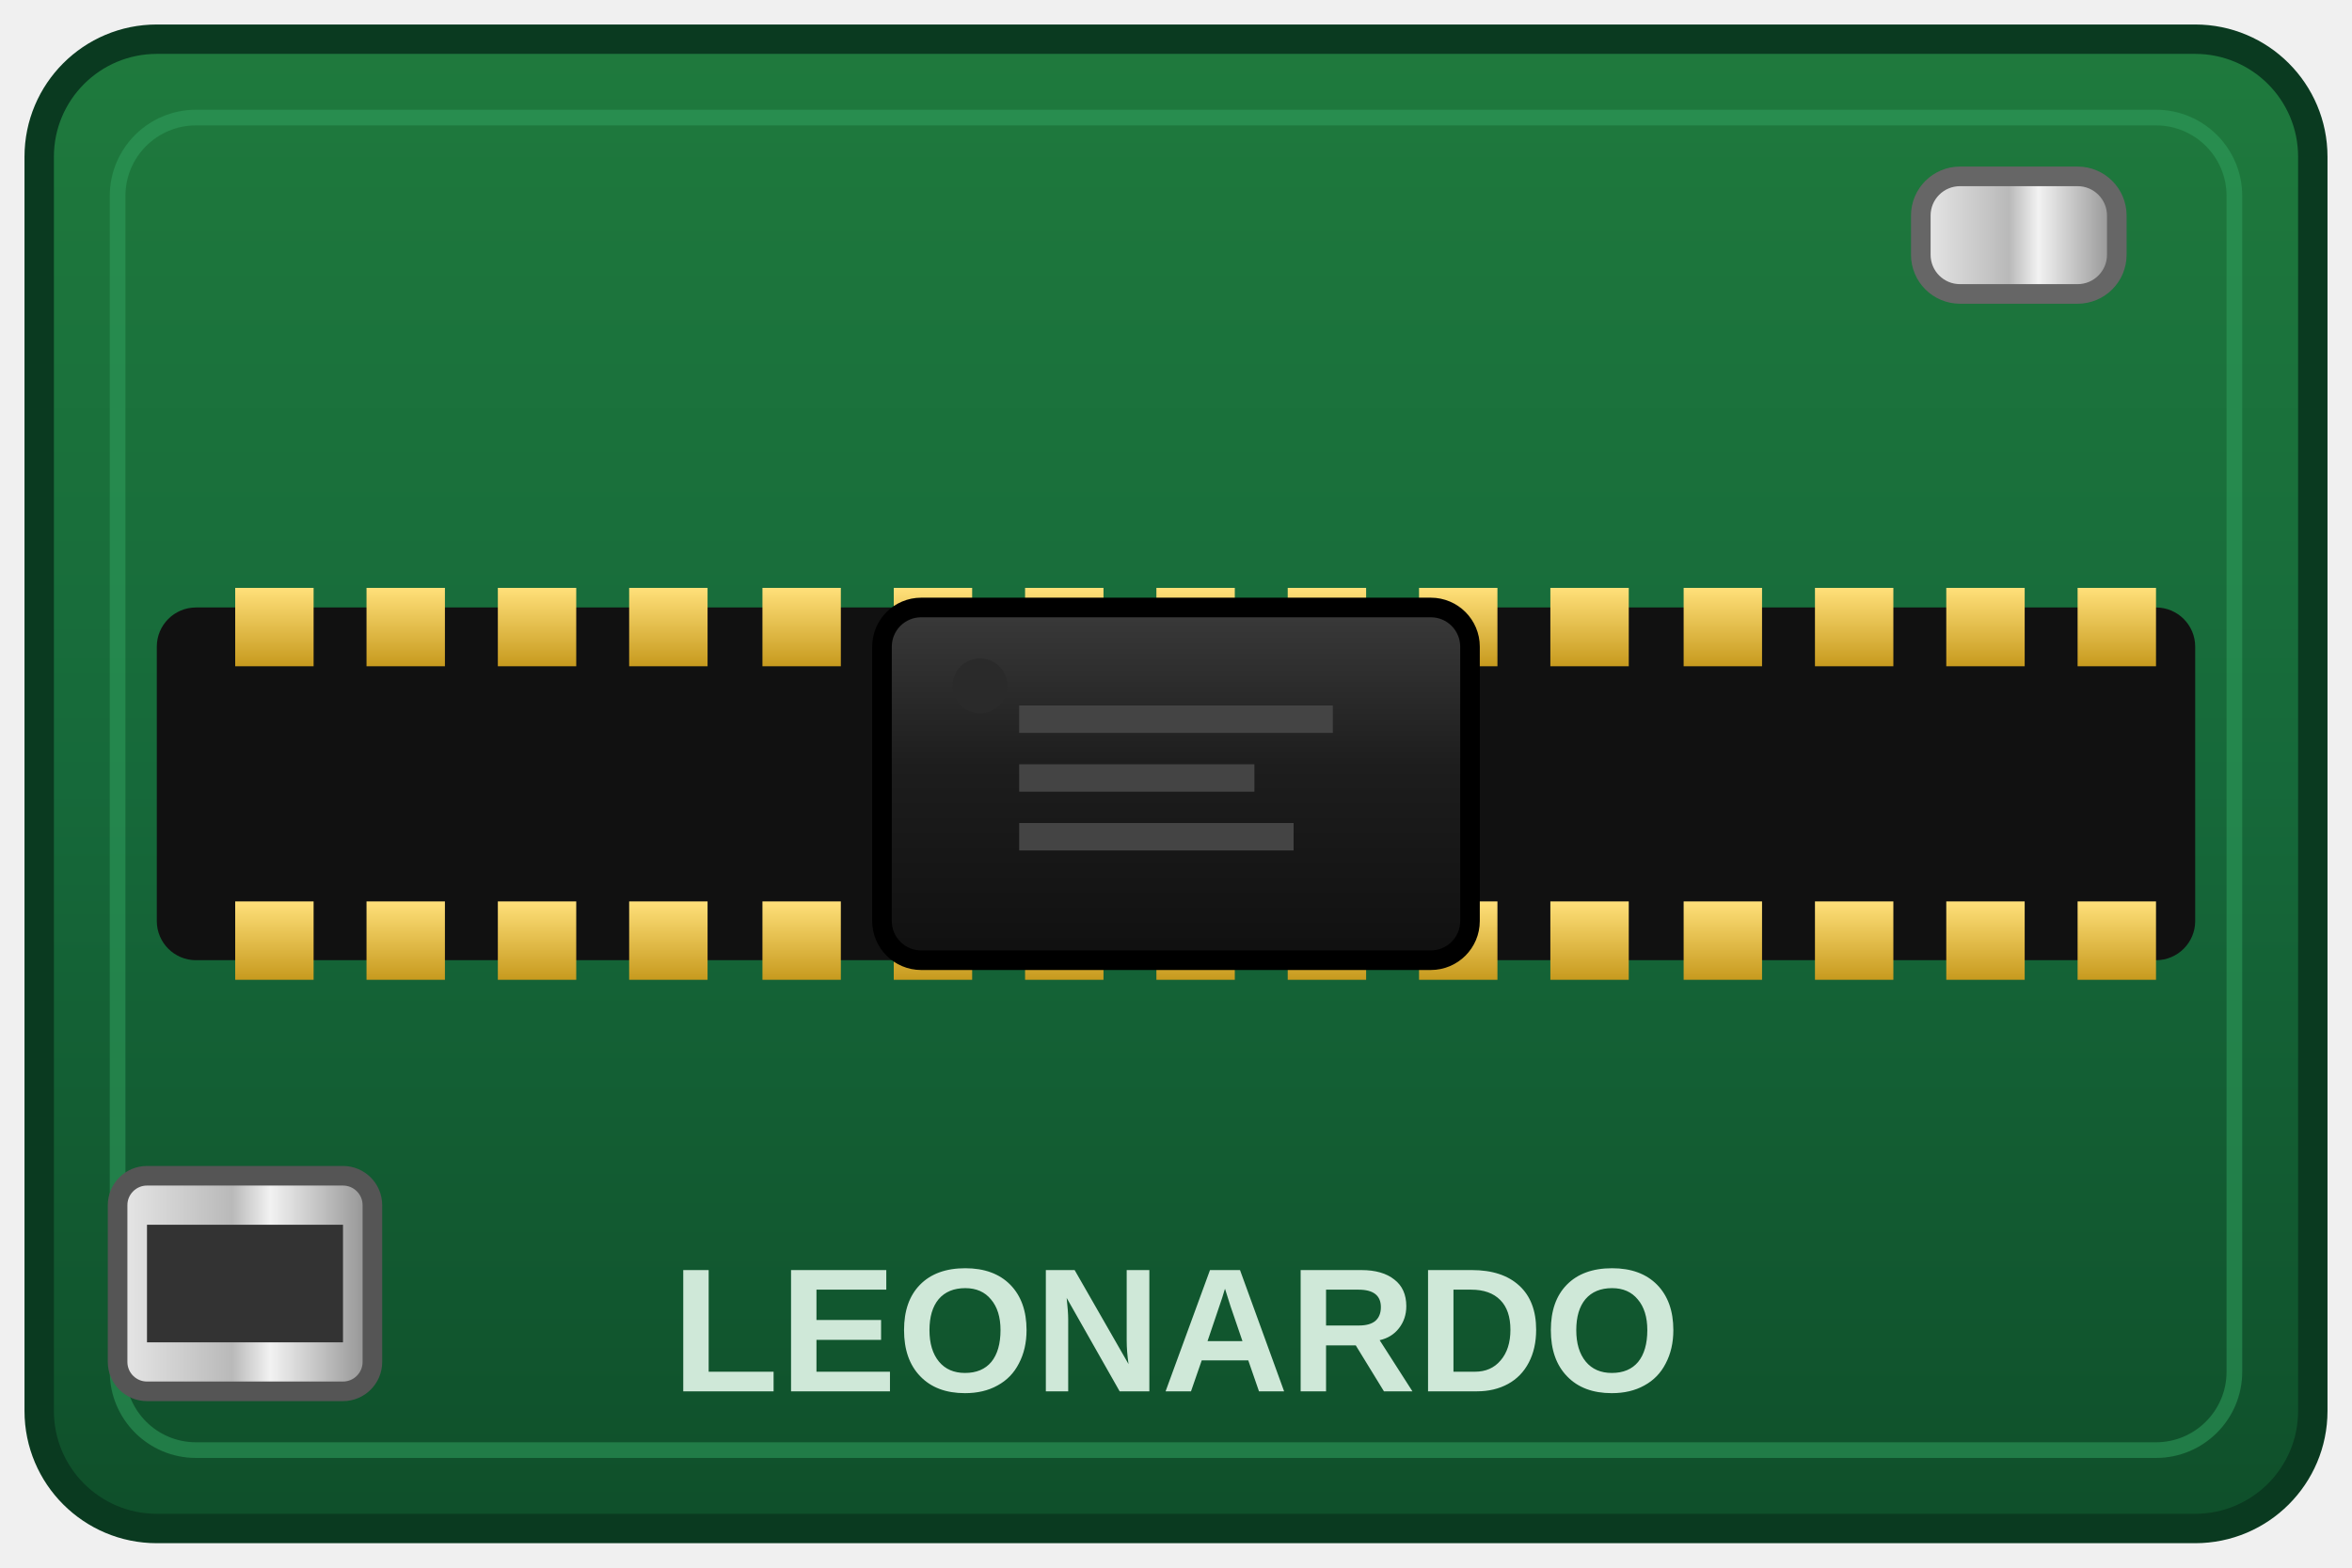
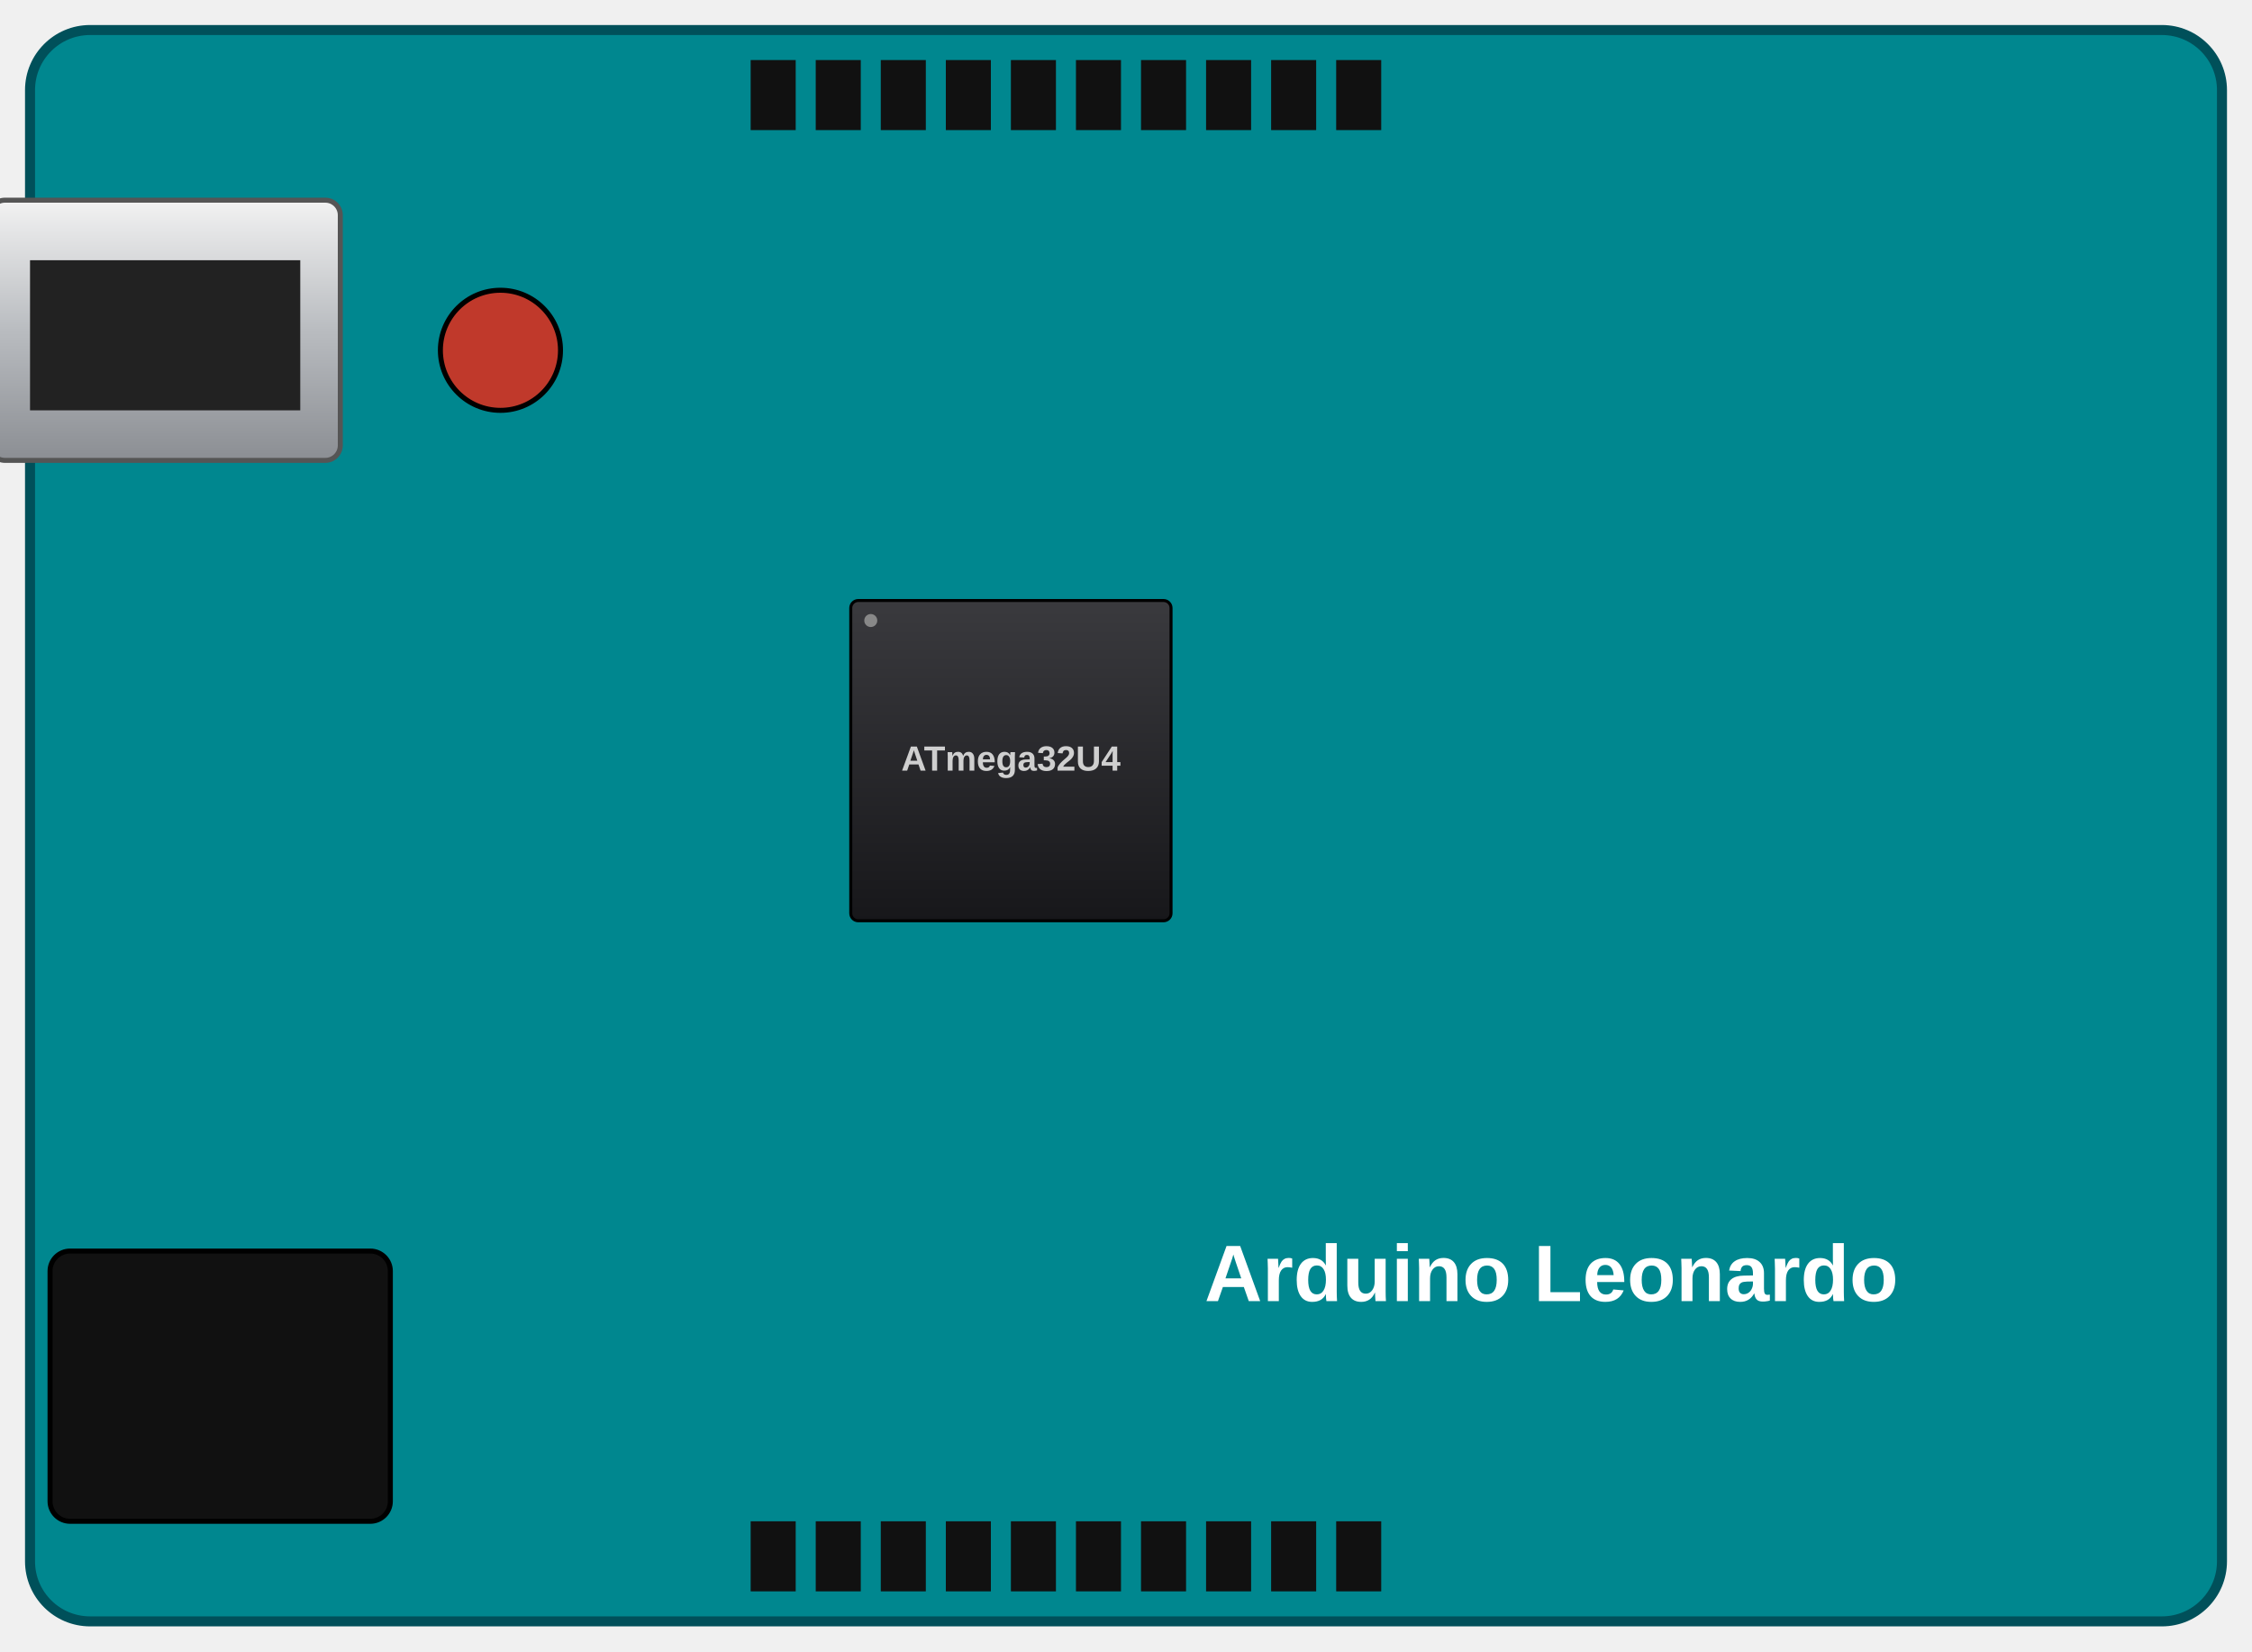
- <svg xmlns="http://www.w3.org/2000/svg" viewBox="0 0 120 80" width="120" height="80">
+ <svg xmlns="http://www.w3.org/2000/svg" viewBox="0 0 450 330" width="450" height="330">
  <defs>
-     <linearGradient id="pcb" x1="0" y1="0" x2="0" y2="1">
-       <stop offset="0" stop-color="#1f7a3d" />
-       <stop offset="0.5" stop-color="#16693a" />
-       <stop offset="1" stop-color="#0f4f2a" />
+     <linearGradient id="gB" x1="0" y1="0" x2="0" y2="1">
+       <stop offset="0" stop-color="#2b6fd0" />
+       <stop offset="1" stop-color="#14489c" />
    </linearGradient>
-     <linearGradient id="pcb2" x1="0" y1="0" x2="1" y2="1">
-       <stop offset="0" stop-color="#24506b" />
-       <stop offset="0.5" stop-color="#1b3f56" />
-       <stop offset="1" stop-color="#12303f" />
+     <linearGradient id="gG" x1="0" y1="0" x2="0" y2="1">
+       <stop offset="0" stop-color="#2f9a4f" />
+       <stop offset="1" stop-color="#176b33" />
    </linearGradient>
-     <linearGradient id="chip" x1="0" y1="0" x2="0" y2="1">
-       <stop offset="0" stop-color="#3a3a3a" />
-       <stop offset="0.45" stop-color="#1d1d1d" />
-       <stop offset="1" stop-color="#101010" />
+     <linearGradient id="gR" x1="0" y1="0" x2="0" y2="1">
+       <stop offset="0" stop-color="#d63b3b" />
+       <stop offset="1" stop-color="#9c1c1c" />
    </linearGradient>
-     <linearGradient id="metal" x1="0" y1="0" x2="1" y2="0">
-       <stop offset="0" stop-color="#e8e8e8" />
-       <stop offset="0.45" stop-color="#b9b9b9" />
-       <stop offset="0.6" stop-color="#f2f2f2" />
-       <stop offset="1" stop-color="#8f8f8f" />
+     <linearGradient id="gP" x1="0" y1="0" x2="0" y2="1">
+       <stop offset="0" stop-color="#6a3aa8" />
+       <stop offset="1" stop-color="#43207c" />
    </linearGradient>
-     <linearGradient id="gold" x1="0" y1="0" x2="0" y2="1">
-       <stop offset="0" stop-color="#ffe07a" />
-       <stop offset="1" stop-color="#c79a1e" />
+     <linearGradient id="gK" x1="0" y1="0" x2="0" y2="1">
+       <stop offset="0" stop-color="#3a3a3e" />
+       <stop offset="1" stop-color="#17171a" />
    </linearGradient>
-     <linearGradient id="glass" x1="0" y1="0" x2="1" y2="1">
-       <stop offset="0" stop-color="#ffffff" stop-opacity="0.55" />
-       <stop offset="0.5" stop-color="#cfe8ff" stop-opacity="0.2" />
-       <stop offset="1" stop-color="#7fb2e0" stop-opacity="0.45" />
+     <linearGradient id="gY" x1="0" y1="0" x2="0" y2="1">
+       <stop offset="0" stop-color="#e8b923" />
+       <stop offset="1" stop-color="#b78a0c" />
    </linearGradient>
-     <linearGradient id="red" x1="0" y1="0" x2="0" y2="1">
-       <stop offset="0" stop-color="#ff6b5e" />
-       <stop offset="1" stop-color="#b3271c" />
+     <linearGradient id="gM" x1="0" y1="0" x2="0" y2="1">
+       <stop offset="0" stop-color="#f2f2f2" />
+       <stop offset="0.5" stop-color="#b9bcc0" />
+       <stop offset="1" stop-color="#8b8e93" />
    </linearGradient>
-     <radialGradient id="glow" cx="0.5" cy="0.5" r="0.5">
-       <stop offset="0" stop-color="#fff" stop-opacity="0.9" />
-       <stop offset="1" stop-color="#fff" stop-opacity="0" />
+     <linearGradient id="gV" x1="0" y1="0" x2="1" y2="0">
+       <stop offset="0" stop-color="#8d9094" />
+       <stop offset="0.35" stop-color="#f4f4f4" />
+       <stop offset="1" stop-color="#7c7f84" />
+     </linearGradient>
+     <radialGradient id="gGl" cx="0.35" cy="0.3" r="0.8">
+       <stop offset="0" stop-color="#ffffff" stop-opacity=".9" />
+       <stop offset="1" stop-color="#cfe6f5" stop-opacity=".35" />
    </radialGradient>
  </defs>
-   <rect x="2" y="2" width="116" height="76" rx="6" fill="url(#pcb)" stroke="#0a3a20" stroke-width="1.5" />
-   <rect x="6" y="6" width="108" height="68" rx="4" fill="none" stroke="#2f9e5c" stroke-width="0.8" opacity="0.55" />
-   <g fill="#111">
-     <rect x="8" y="31" width="104" height="18" rx="2" />
-   </g>
-   <g>
-     <rect x="12.0" y="30" width="4" height="4" fill="url(#gold)" />
-     <rect x="12.0" y="46" width="4" height="4" fill="url(#gold)" />
-     <rect x="18.7" y="30" width="4" height="4" fill="url(#gold)" />
-     <rect x="18.7" y="46" width="4" height="4" fill="url(#gold)" />
-     <rect x="25.4" y="30" width="4" height="4" fill="url(#gold)" />
-     <rect x="25.4" y="46" width="4" height="4" fill="url(#gold)" />
-     <rect x="32.1" y="30" width="4" height="4" fill="url(#gold)" />
-     <rect x="32.1" y="46" width="4" height="4" fill="url(#gold)" />
-     <rect x="38.9" y="30" width="4" height="4" fill="url(#gold)" />
-     <rect x="38.9" y="46" width="4" height="4" fill="url(#gold)" />
-     <rect x="45.6" y="30" width="4" height="4" fill="url(#gold)" />
-     <rect x="45.6" y="46" width="4" height="4" fill="url(#gold)" />
-     <rect x="52.3" y="30" width="4" height="4" fill="url(#gold)" />
-     <rect x="52.3" y="46" width="4" height="4" fill="url(#gold)" />
-     <rect x="59.0" y="30" width="4" height="4" fill="url(#gold)" />
-     <rect x="59.0" y="46" width="4" height="4" fill="url(#gold)" />
-     <rect x="65.7" y="30" width="4" height="4" fill="url(#gold)" />
-     <rect x="65.7" y="46" width="4" height="4" fill="url(#gold)" />
-     <rect x="72.4" y="30" width="4" height="4" fill="url(#gold)" />
-     <rect x="72.4" y="46" width="4" height="4" fill="url(#gold)" />
-     <rect x="79.1" y="30" width="4" height="4" fill="url(#gold)" />
-     <rect x="79.1" y="46" width="4" height="4" fill="url(#gold)" />
-     <rect x="85.9" y="30" width="4" height="4" fill="url(#gold)" />
-     <rect x="85.9" y="46" width="4" height="4" fill="url(#gold)" />
-     <rect x="92.6" y="30" width="4" height="4" fill="url(#gold)" />
-     <rect x="92.6" y="46" width="4" height="4" fill="url(#gold)" />
-     <rect x="99.3" y="30" width="4" height="4" fill="url(#gold)" />
-     <rect x="99.3" y="46" width="4" height="4" fill="url(#gold)" />
-     <rect x="106.0" y="30" width="4" height="4" fill="url(#gold)" />
-     <rect x="106.0" y="46" width="4" height="4" fill="url(#gold)" />
-   </g>
-   <rect x="45" y="31" width="30" height="18" rx="2" fill="url(#chip)" stroke="#000" />
-   <circle cx="50" cy="35" r="1.4" fill="#2a2a2a" />
-   <rect x="52" y="36" width="16" height="1.4" fill="#444" />
-   <rect x="52" y="39" width="12" height="1.4" fill="#444" />
-   <rect x="52" y="42" width="14" height="1.4" fill="#444" />
-   <rect x="6" y="60" width="13" height="11" rx="1.5" fill="url(#metal)" stroke="#555" />
-   <rect x="7.5" y="62.5" width="10" height="6" fill="#333" />
-   <rect x="98" y="9" width="10" height="6" rx="2" fill="url(#metal)" stroke="#666" />
-   <text x="60" y="71" font-family="Arial,Helvetica,sans-serif" font-size="9" font-weight="bold" fill="#cfe8d8" text-anchor="middle">LEONARDO</text>
+   <rect x="6" y="6" width="438" height="318" rx="12" fill="#00878f" stroke="#00505a" stroke-width="2" />
+   <rect x="-2" y="40" width="70" height="52" rx="3" fill="url(#gM)" stroke="#555" />
+   <rect x="6" y="52" width="54" height="30" fill="#222" />
+   <rect x="10" y="250" width="68" height="54" rx="4" fill="#111" stroke="#000" />
+   <rect x="150" y="12" width="9" height="14" fill="#111" />
+   <rect x="150" y="304" width="9" height="14" fill="#111" />
+   <rect x="163" y="12" width="9" height="14" fill="#111" />
+   <rect x="163" y="304" width="9" height="14" fill="#111" />
+   <rect x="176" y="12" width="9" height="14" fill="#111" />
+   <rect x="176" y="304" width="9" height="14" fill="#111" />
+   <rect x="189" y="12" width="9" height="14" fill="#111" />
+   <rect x="189" y="304" width="9" height="14" fill="#111" />
+   <rect x="202" y="12" width="9" height="14" fill="#111" />
+   <rect x="202" y="304" width="9" height="14" fill="#111" />
+   <rect x="215" y="12" width="9" height="14" fill="#111" />
+   <rect x="215" y="304" width="9" height="14" fill="#111" />
+   <rect x="228" y="12" width="9" height="14" fill="#111" />
+   <rect x="228" y="304" width="9" height="14" fill="#111" />
+   <rect x="241" y="12" width="9" height="14" fill="#111" />
+   <rect x="241" y="304" width="9" height="14" fill="#111" />
+   <rect x="254" y="12" width="9" height="14" fill="#111" />
+   <rect x="254" y="304" width="9" height="14" fill="#111" />
+   <rect x="267" y="12" width="9" height="14" fill="#111" />
+   <rect x="267" y="304" width="9" height="14" fill="#111" />
+   <rect x="170" y="120" width="64" height="64" rx="1.5" fill="url(#gK)" stroke="#000" stroke-width=".6" />
+   <circle cx="174" cy="124" r="1.3" fill="#888" />
+   <text x="202.0" y="154.0" font-family="Arial,Helvetica,sans-serif" font-size="7" font-weight="bold" fill="#cfcfcf" text-anchor="middle">ATmega32U4</text>
+   <circle cx="100" cy="70" r="12" fill="#c0392b" stroke="#000" />
+   <text x="310" y="260" font-family="Arial,Helvetica,sans-serif" font-size="16" font-weight="bold" fill="#fff" text-anchor="middle">Arduino Leonardo</text>
</svg>
